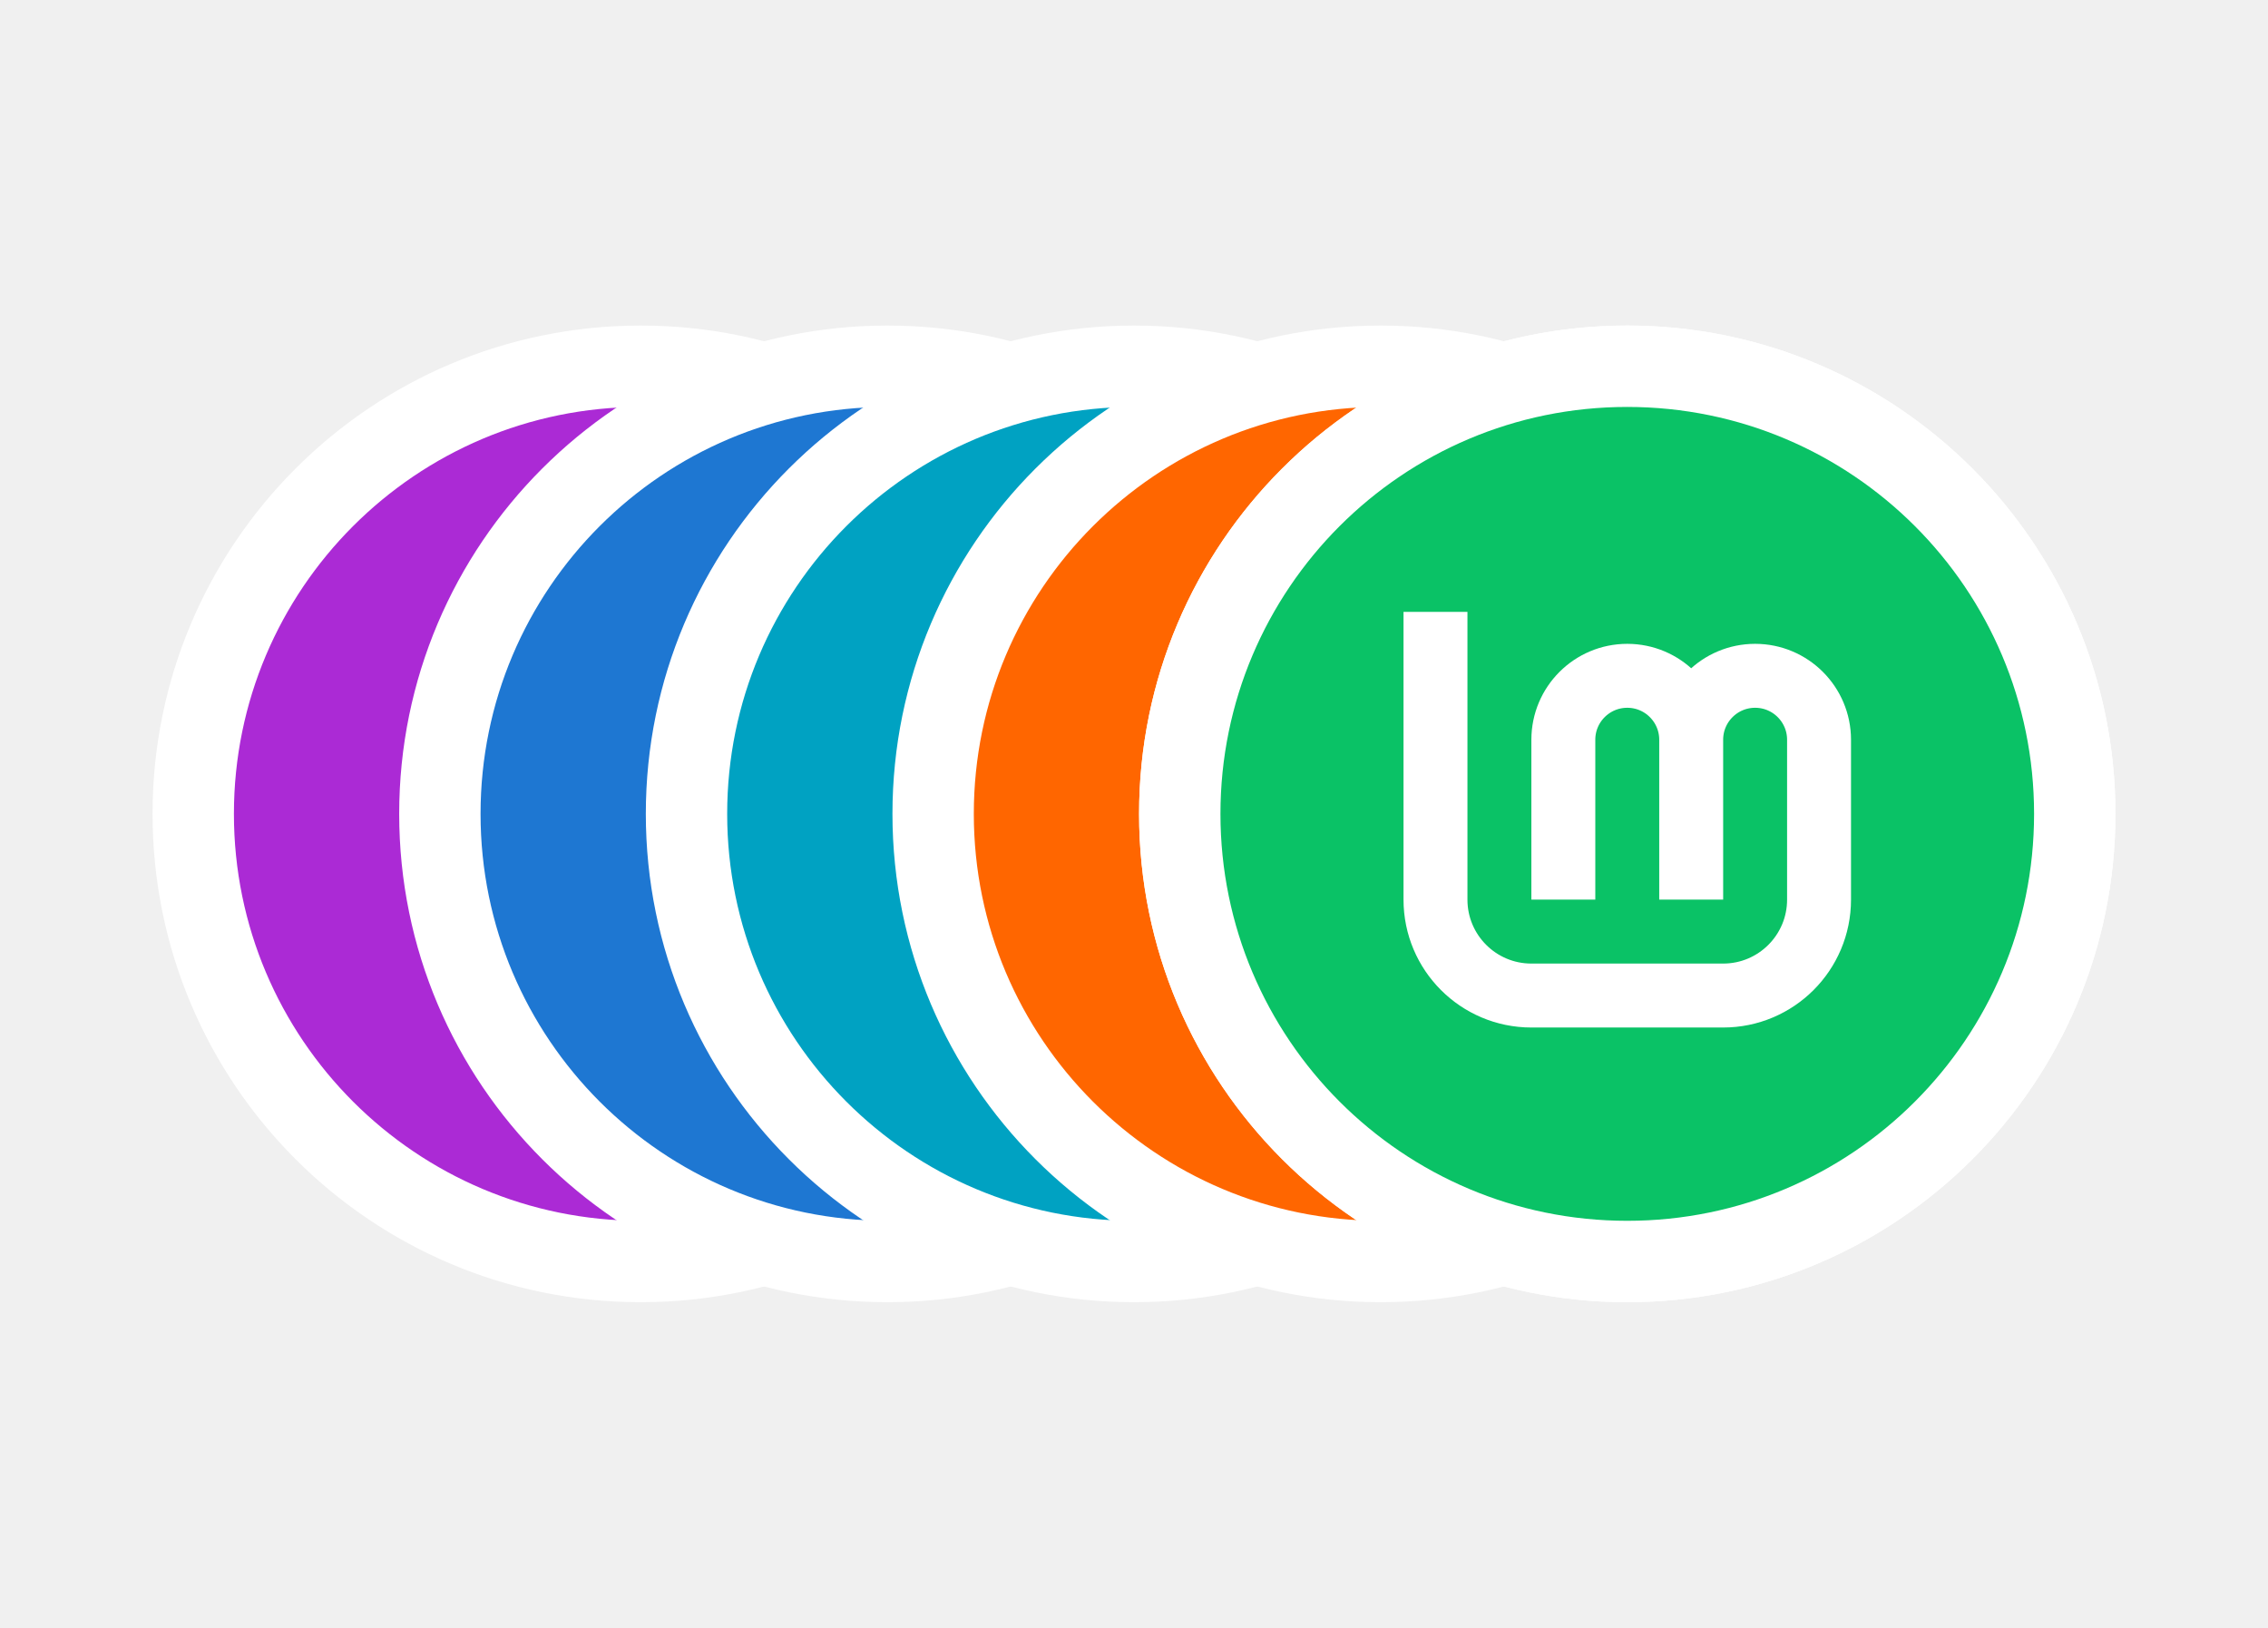
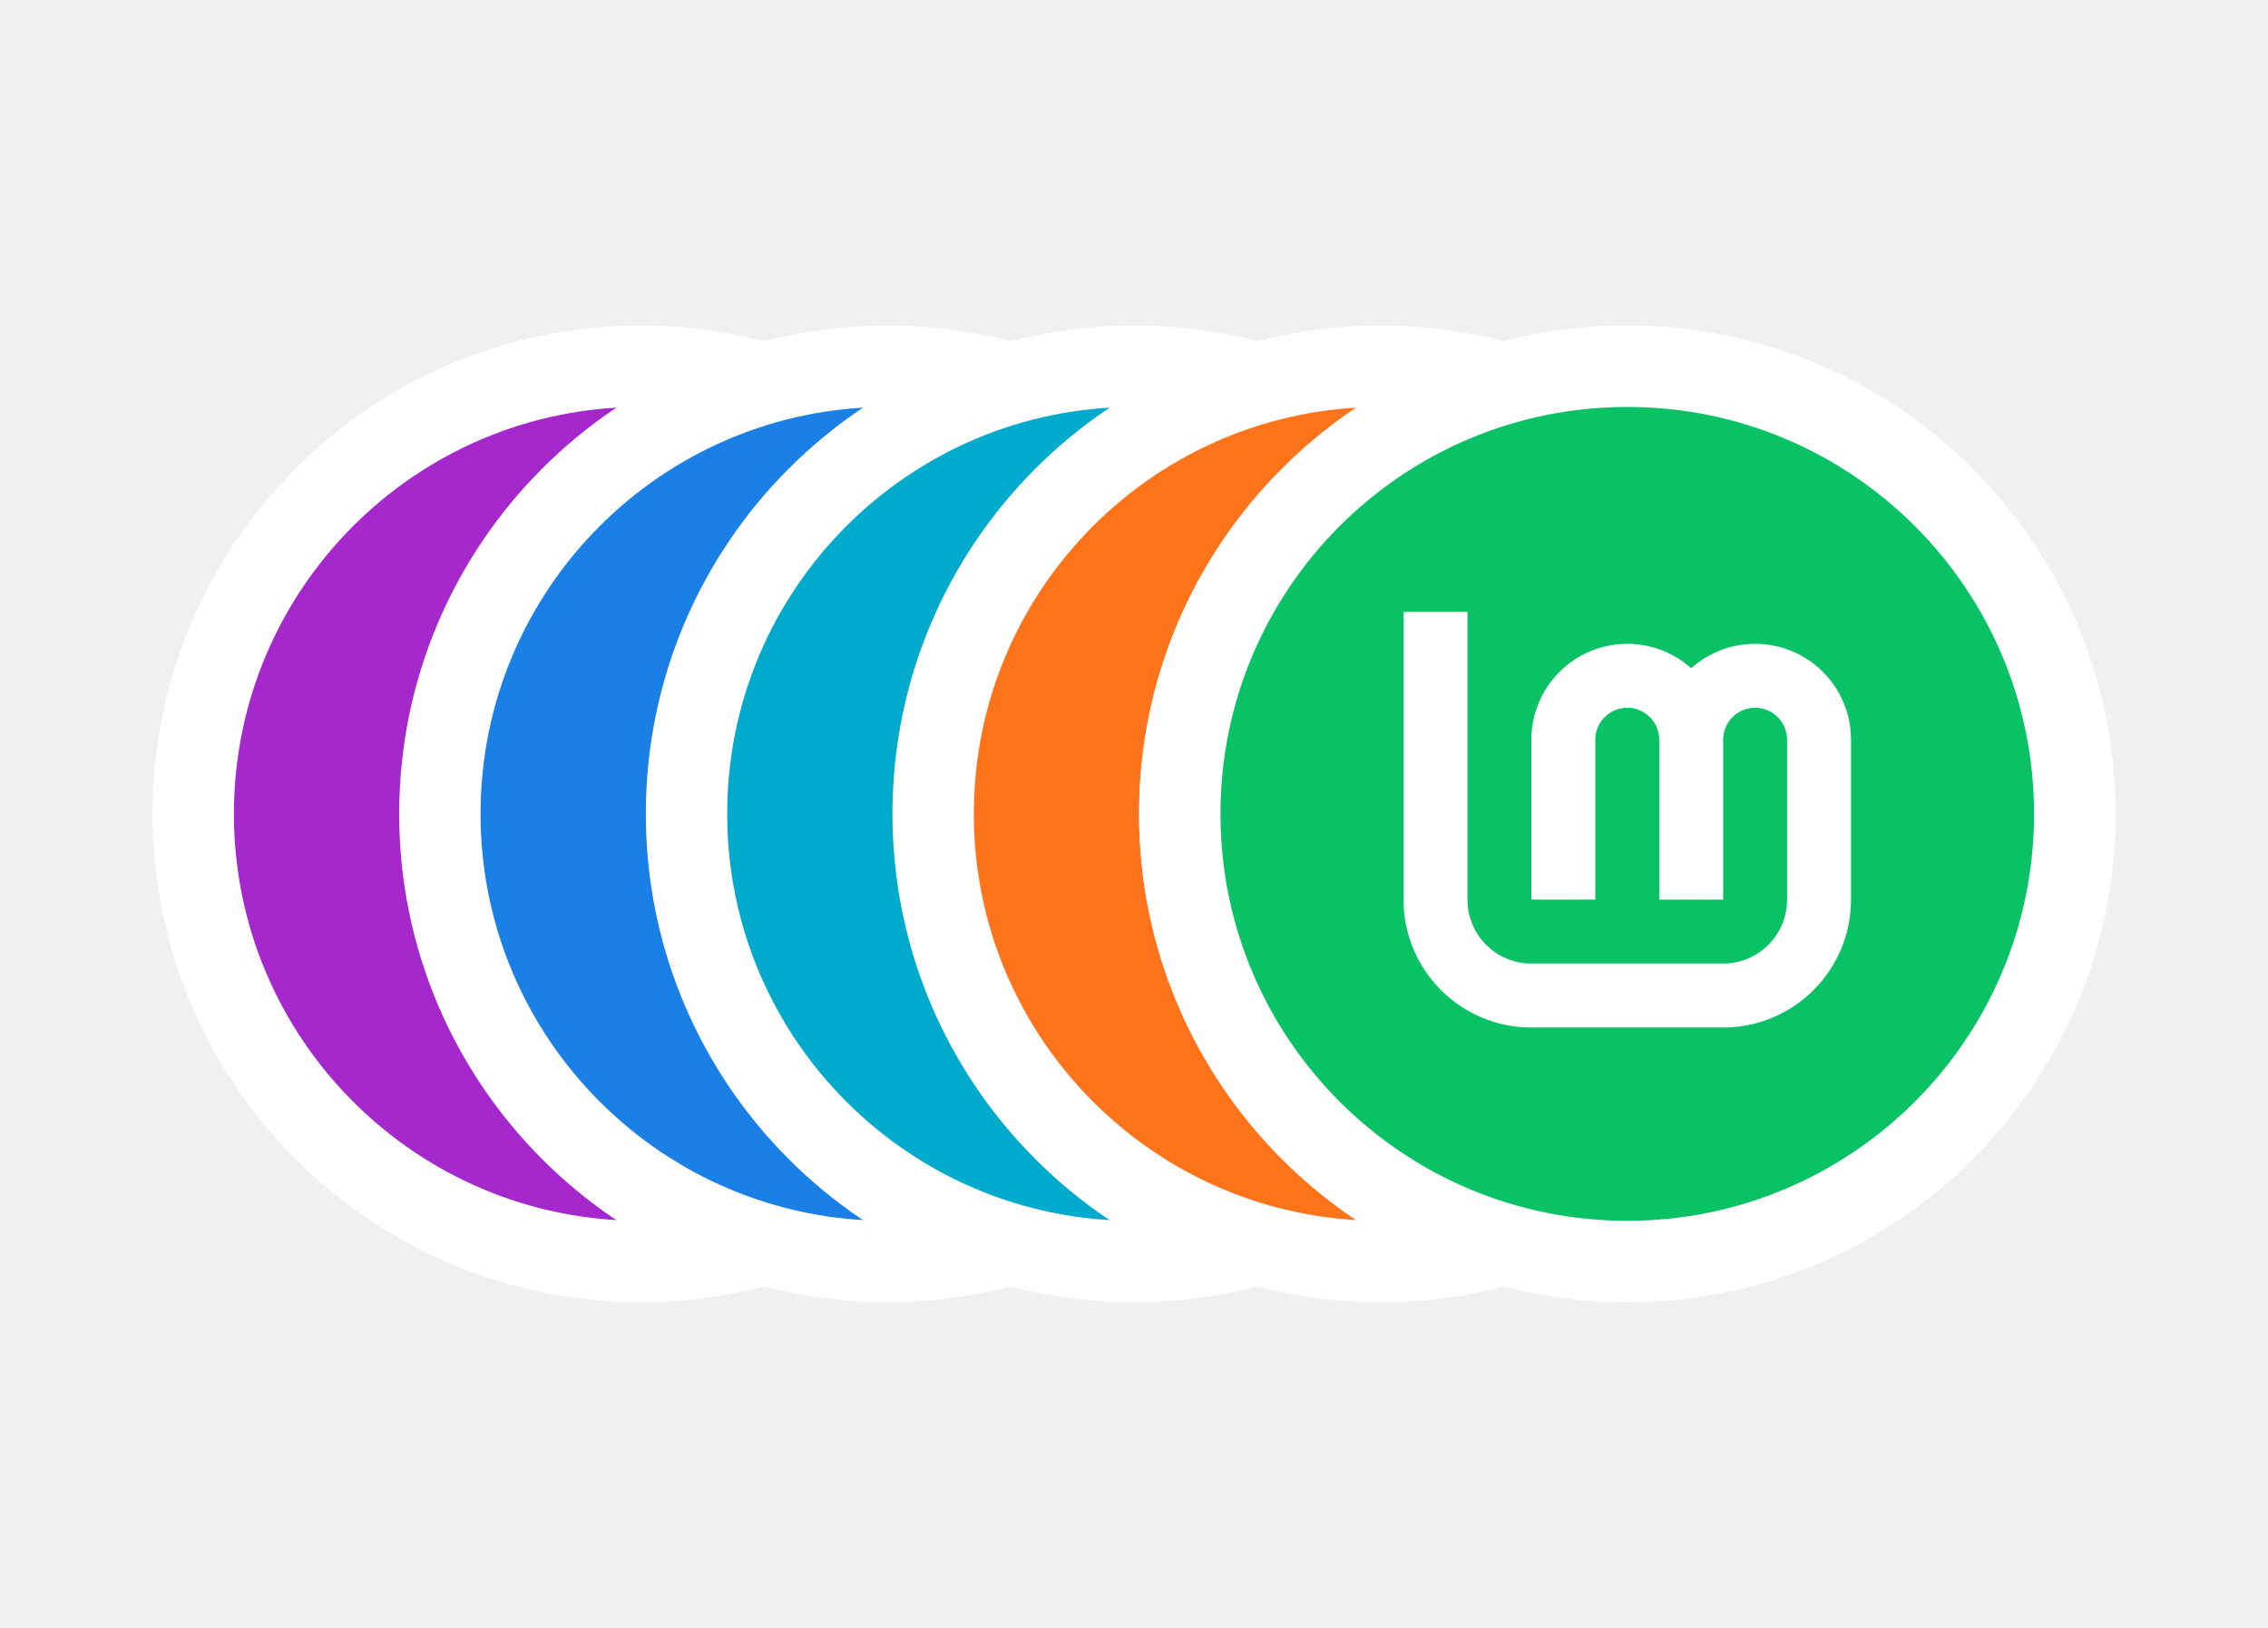
<svg xmlns="http://www.w3.org/2000/svg" width="892" height="640" viewBox="0 0 892 640" id="svg2" version="1.1">
  <defs id="defs4" />
  <g transform="translate(0,-1.2e-5)" id="layer2" />
  <g transform="translate(0,-1.2e-5)" id="layer1" />
  <g id="layer3" transform="translate(-16,-32)">
-     <circle style="fill:#ab2ad5;fill-opacity:1;stroke:#ffffff;stroke-width:32;stroke-linecap:butt;stroke-linejoin:miter;stroke-miterlimit:4;stroke-dasharray:none;stroke-opacity:1" id="circle873" cx="268" cy="352" r="176" />
-     <circle r="176" cy="352" cx="365" id="circle871" style="fill:#1e77d2;fill-opacity:1;stroke:#ffffff;stroke-width:32;stroke-linecap:butt;stroke-linejoin:miter;stroke-miterlimit:4;stroke-dasharray:none;stroke-opacity:1" />
-     <circle style="fill:#00a2c2;fill-opacity:1;stroke:#ffffff;stroke-width:32;stroke-linecap:butt;stroke-linejoin:miter;stroke-miterlimit:4;stroke-dasharray:none;stroke-opacity:1" id="circle865" cx="462" cy="352" r="176" />
-     <circle style="fill:#ff6600;fill-opacity:1;stroke:#ffffff;stroke-width:32;stroke-linecap:butt;stroke-linejoin:miter;stroke-miterlimit:4;stroke-dasharray:none;stroke-opacity:1" id="circle861" cx="559" cy="352" r="176" />
-     <circle r="176" cy="352" cx="656" id="ellipse36" style="fill:#a040bf;fill-opacity:1;stroke:#ffffff;stroke-width:32;stroke-linecap:butt;stroke-linejoin:miter;stroke-miterlimit:4;stroke-dasharray:none;stroke-opacity:1" />
-     <circle style="fill:#ffffff;fill-opacity:1;stroke:#ffffff;stroke-width:32;stroke-linecap:butt;stroke-linejoin:miter;stroke-miterlimit:4;stroke-dasharray:none;stroke-opacity:1" id="circle862" cx="-656" cy="352" r="176" transform="scale(-1,1)" />
-     <g transform="matrix(1.142857,0,0,1.142857,389.7143,-760.4141)" id="g58">
-       <circle cy="973.362" cx="233" id="ellipse4247" style="fill:#0ac266;fill-opacity:1;stroke:none;stroke-width:22.336;stroke-linecap:butt;stroke-linejoin:bevel;stroke-miterlimit:4;stroke-dasharray:none;stroke-opacity:1" r="140" />
-       <path d="m 211,1002.862 v -55 c 0,-12.15 9.85,-22 22,-22 12.15,0 22,9.85 22,22 v 55 m -88,-99 v 99 c 0,18.225 14.775,33 33,33 h 66 c 18.225,0 33,-14.775 33,-33 v -55 c 0,-12.15 -9.85,-22 -22,-22 -12.15,0 -22,9.85 -22,22" style="fill:none;fill-opacity:0.267;stroke:#ffffff;stroke-width:22;stroke-linecap:butt;stroke-linejoin:miter;stroke-miterlimit:4;stroke-dasharray:none;stroke-opacity:1" id="path4249" />
+     <g id="g861">
+       <circle style="fill:#a528cd;fill-opacity:1;stroke:#ffffff;stroke-width:32;stroke-linecap:butt;stroke-linejoin:miter;stroke-miterlimit:4;stroke-dasharray:none;stroke-opacity:1" id="circle873" cx="268" cy="352" r="176" />
+       <circle r="176" cy="352" cx="365" id="circle871" style="fill:#1a80e5;fill-opacity:1;stroke:#ffffff;stroke-width:32;stroke-linecap:butt;stroke-linejoin:miter;stroke-miterlimit:4;stroke-dasharray:none;stroke-opacity:1" />
+       <circle style="fill:#00aacc;fill-opacity:1;stroke:#ffffff;stroke-width:32;stroke-linecap:butt;stroke-linejoin:miter;stroke-miterlimit:4;stroke-dasharray:none;stroke-opacity:1" id="circle865" cx="462" cy="352" r="176" />
+       <circle style="fill:#ff741a;fill-opacity:1;stroke:#ffffff;stroke-width:32;stroke-linecap:butt;stroke-linejoin:miter;stroke-miterlimit:4;stroke-dasharray:none;stroke-opacity:1" id="circle861" cx="559" cy="352" r="176" />
+       <circle r="176" cy="352" cx="656" id="ellipse36" style="fill:#a040bf;fill-opacity:1;stroke:#ffffff;stroke-width:32;stroke-linecap:butt;stroke-linejoin:miter;stroke-miterlimit:4;stroke-dasharray:none;stroke-opacity:1" />
+       <circle style="fill:#ffffff;fill-opacity:1;stroke:#ffffff;stroke-width:32;stroke-linecap:butt;stroke-linejoin:miter;stroke-miterlimit:4;stroke-dasharray:none;stroke-opacity:1" id="circle862" cx="-656" cy="352" r="176" transform="scale(-1,1)" />
+       <g transform="matrix(1.142857,0,0,1.142857,389.7143,-760.4141)" id="g58">
+         <circle cy="973.362" cx="233" id="ellipse4247" style="fill:#0ac266;fill-opacity:1;stroke:none;stroke-width:22.336;stroke-linecap:butt;stroke-linejoin:bevel;stroke-miterlimit:4;stroke-dasharray:none;stroke-opacity:1" r="140" />
+         <path d="m 211,1002.862 v -55 c 0,-12.15 9.85,-22 22,-22 12.15,0 22,9.85 22,22 v 55 m -88,-99 v 99 c 0,18.225 14.775,33 33,33 h 66 c 18.225,0 33,-14.775 33,-33 v -55 c 0,-12.15 -9.85,-22 -22,-22 -12.15,0 -22,9.85 -22,22" style="fill:none;fill-opacity:0.267;stroke:#ffffff;stroke-width:22;stroke-linecap:butt;stroke-linejoin:miter;stroke-miterlimit:4;stroke-dasharray:none;stroke-opacity:1" id="path4249" />
+       </g>
    </g>
  </g>
</svg>
